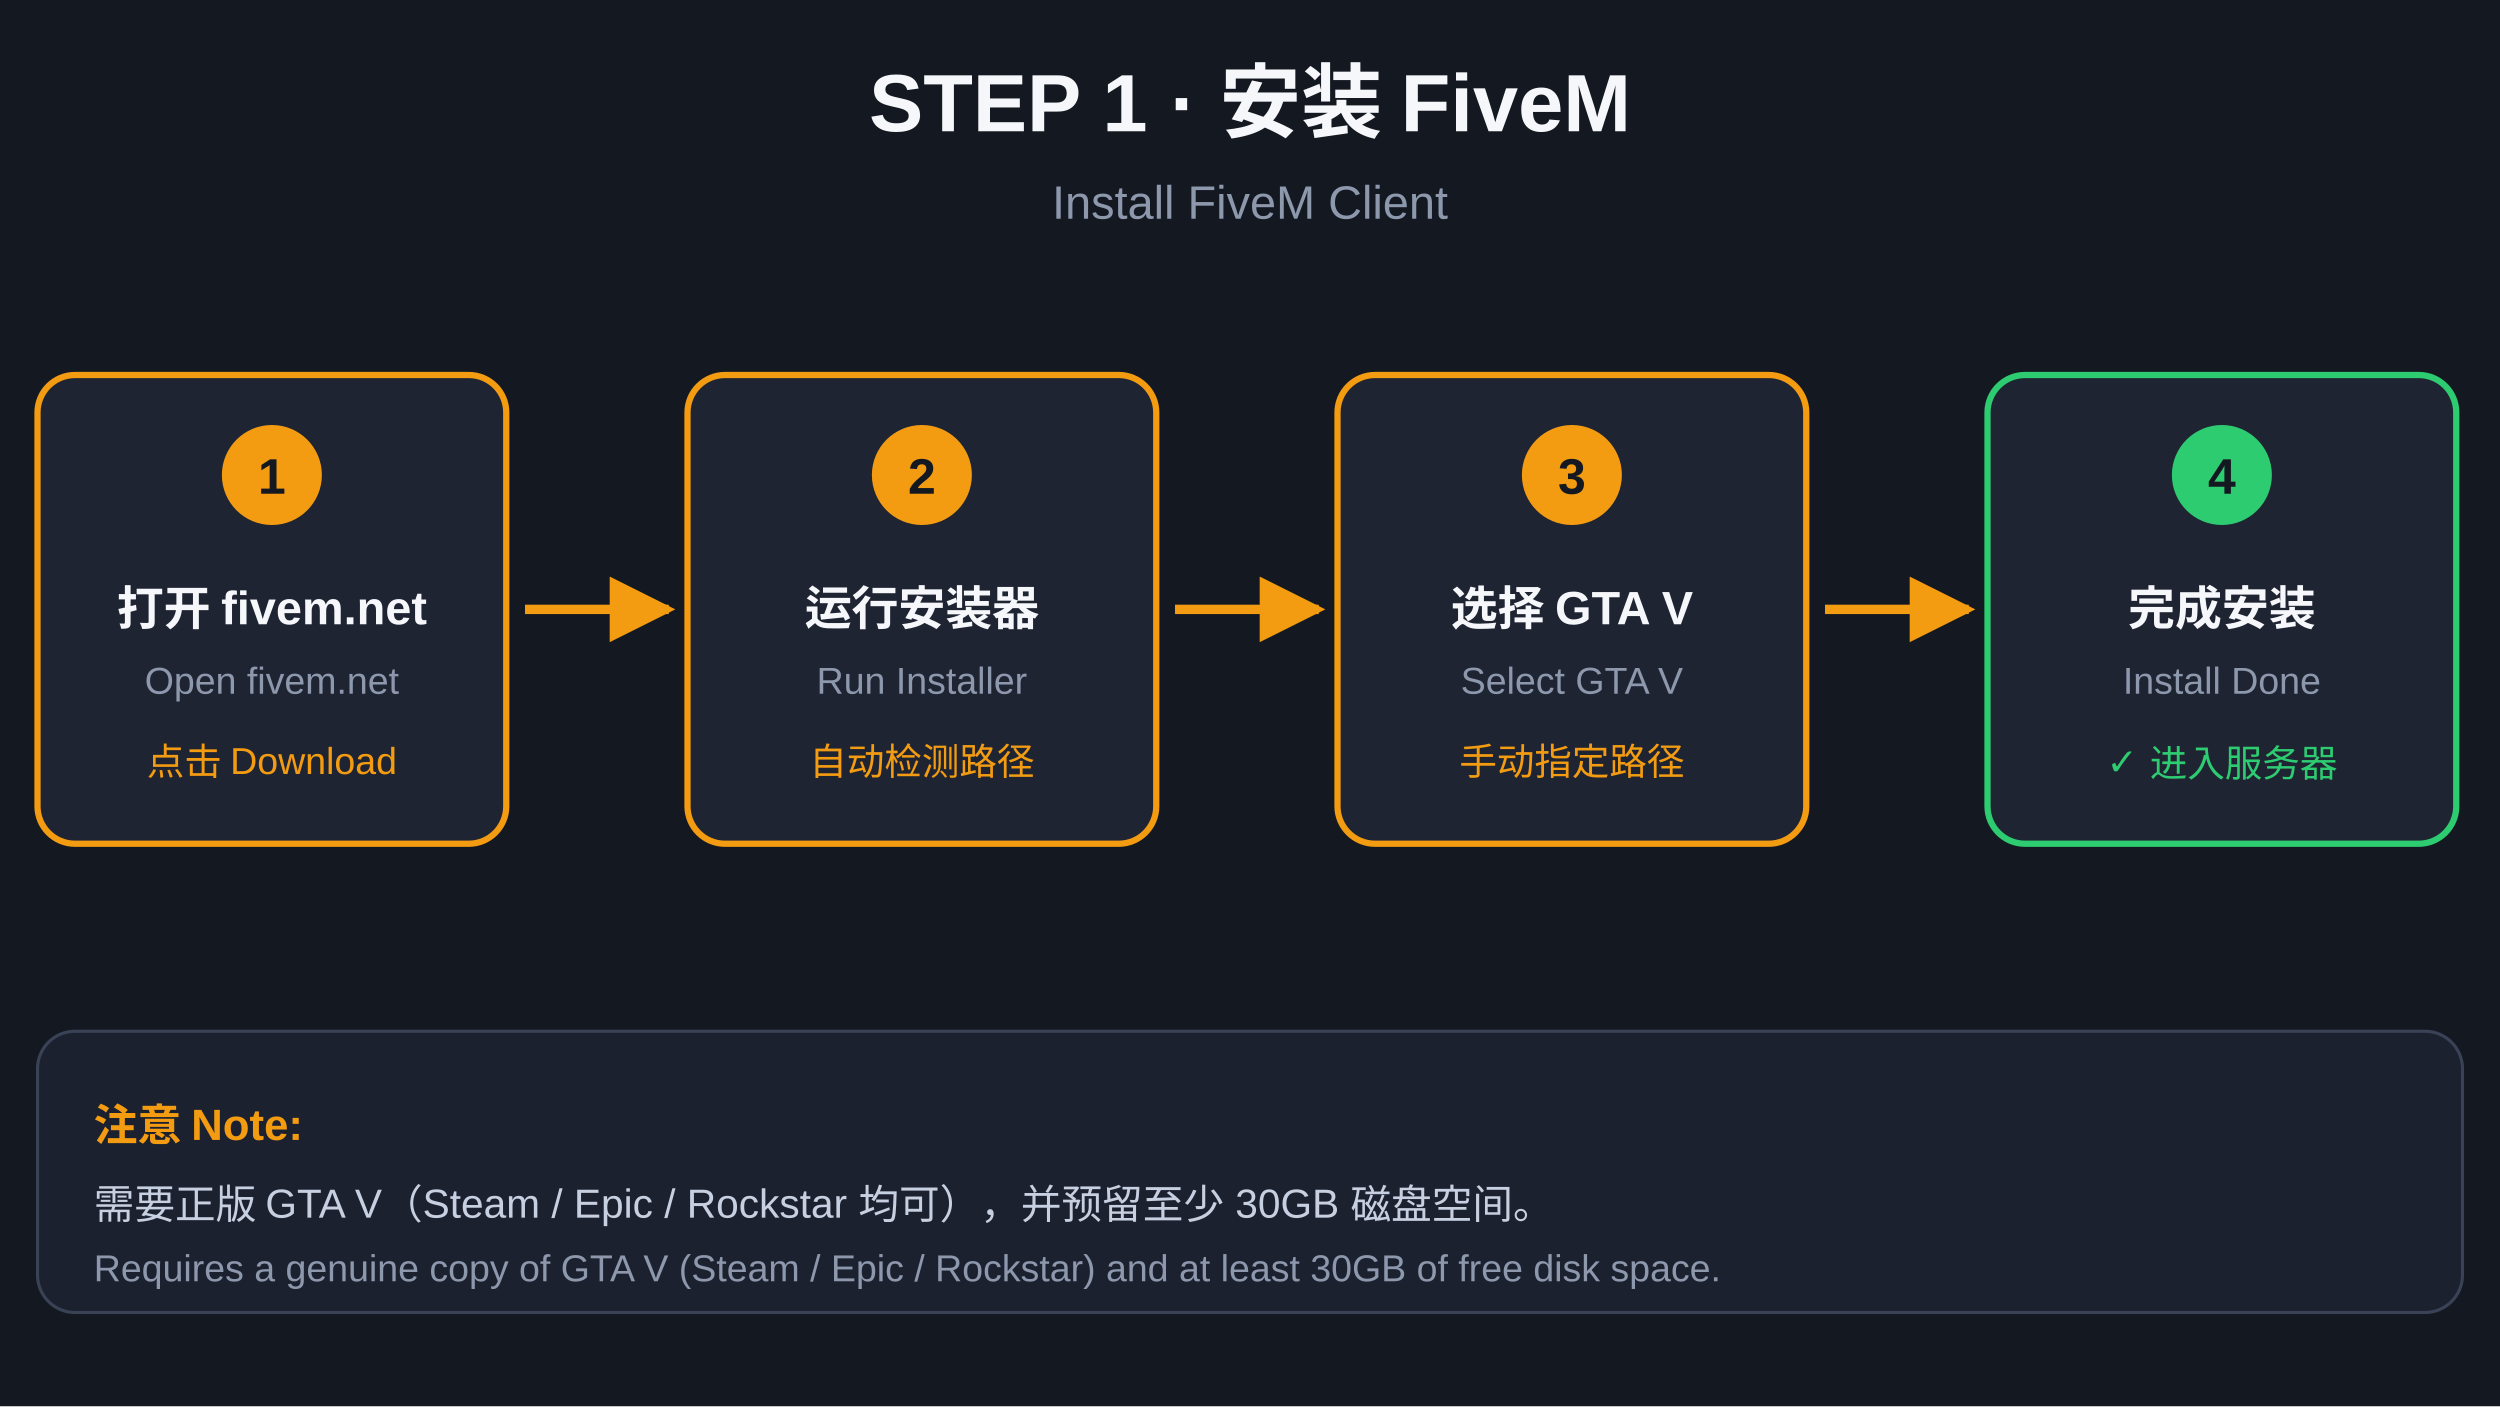
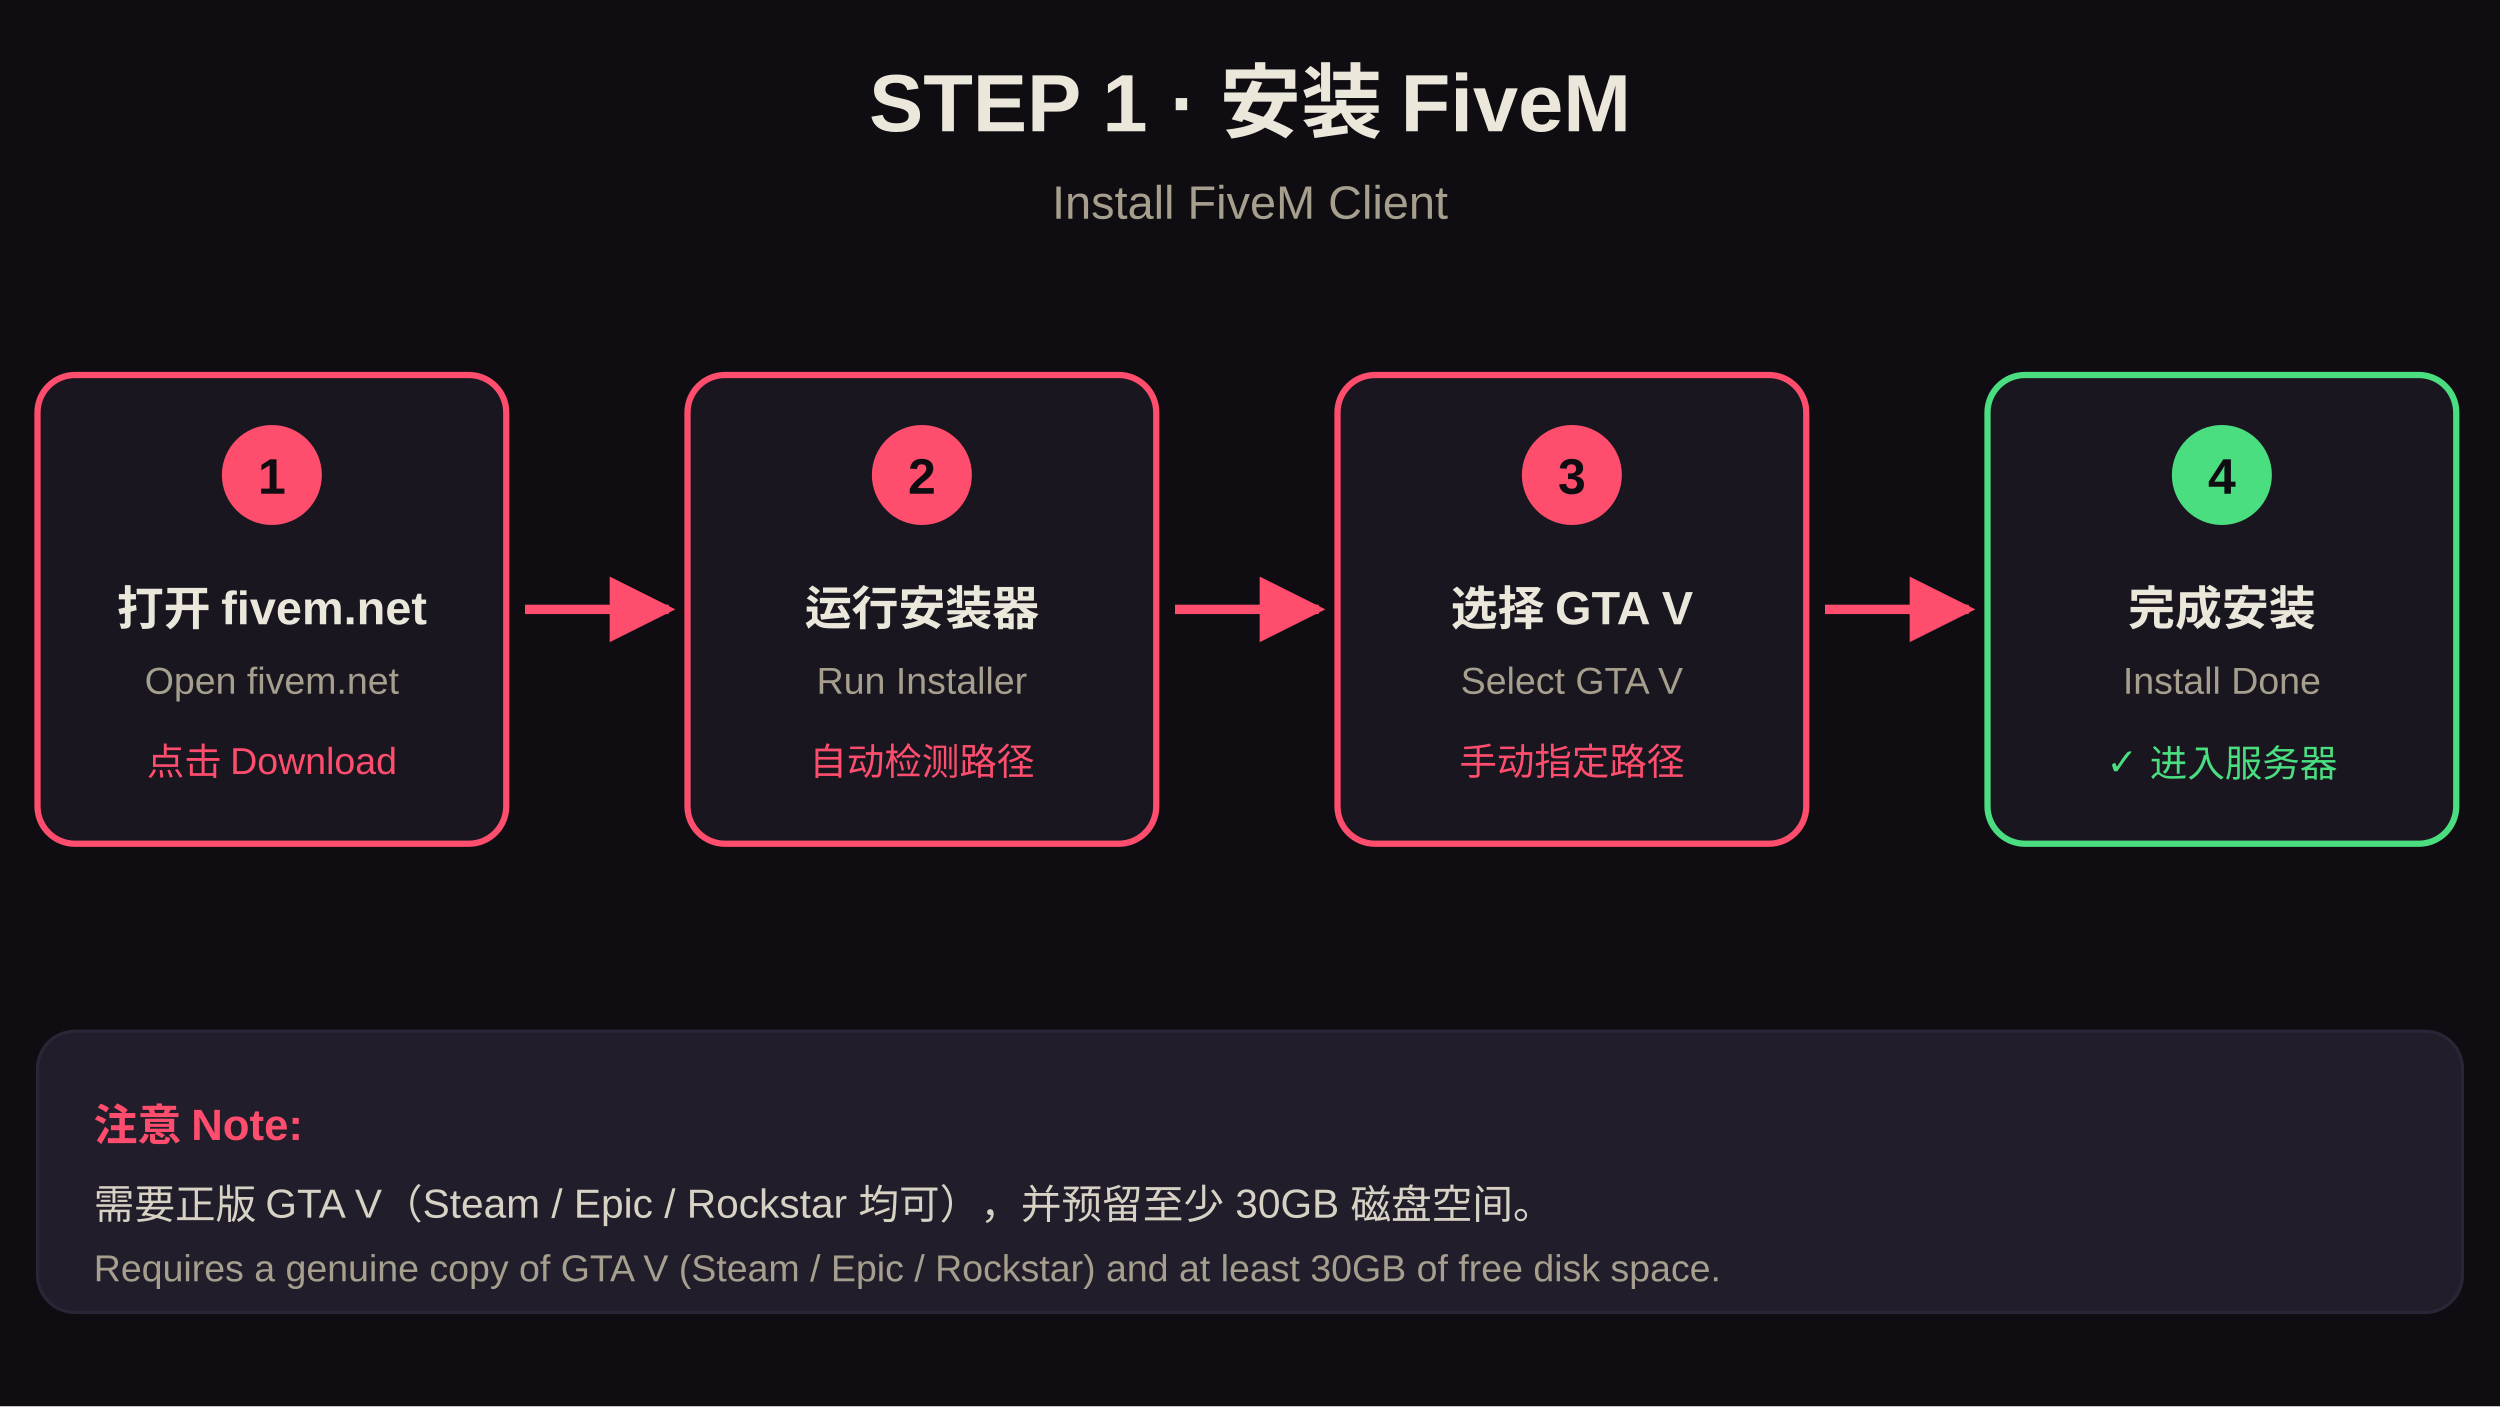
<svg xmlns="http://www.w3.org/2000/svg" width="800" height="450" viewBox="0 0 800 450" font-family="'Microsoft YaHei','Segoe UI',Arial,sans-serif">
-   <rect width="800" height="450" fill="#141821" />
-   <text x="400" y="42" text-anchor="middle" font-size="26" font-weight="bold" fill="#f5f7fa">STEP 1 · 安装 FiveM</text>
-   <text x="400" y="70" text-anchor="middle" font-size="15" fill="#8d98ad">Install FiveM Client</text>
-   <rect x="12" y="120" width="150" height="150" rx="12" fill="#1f2433" stroke="#f39c12" stroke-width="2" />
-   <circle cx="87" cy="152" r="16" fill="#f39c12" />
-   <text x="87" y="158" text-anchor="middle" font-size="16" font-weight="bold" fill="#141821">1</text>
-   <text x="87" y="200" text-anchor="middle" font-size="15" font-weight="bold" fill="#f5f7fa">打开 fivem.net</text>
-   <text x="87" y="222" text-anchor="middle" font-size="12" fill="#8d98ad">Open fivem.net</text>
-   <text x="87" y="248" text-anchor="middle" font-size="12" fill="#f39c12">点击 Download</text>
-   <path d="M 168 195 L 214 195" stroke="#f39c12" stroke-width="3" marker-end="url(#ar)" />
-   <rect x="220" y="120" width="150" height="150" rx="12" fill="#1f2433" stroke="#f39c12" stroke-width="2" />
-   <circle cx="295" cy="152" r="16" fill="#f39c12" />
-   <text x="295" y="158" text-anchor="middle" font-size="16" font-weight="bold" fill="#141821">2</text>
-   <text x="295" y="200" text-anchor="middle" font-size="15" font-weight="bold" fill="#f5f7fa">运行安装器</text>
-   <text x="295" y="222" text-anchor="middle" font-size="12" fill="#8d98ad">Run Installer</text>
-   <text x="295" y="248" text-anchor="middle" font-size="12" fill="#f39c12">自动检测路径</text>
-   <path d="M 376 195 L 422 195" stroke="#f39c12" stroke-width="3" marker-end="url(#ar)" />
-   <rect x="428" y="120" width="150" height="150" rx="12" fill="#1f2433" stroke="#f39c12" stroke-width="2" />
-   <circle cx="503" cy="152" r="16" fill="#f39c12" />
-   <text x="503" y="158" text-anchor="middle" font-size="16" font-weight="bold" fill="#141821">3</text>
-   <text x="503" y="200" text-anchor="middle" font-size="15" font-weight="bold" fill="#f5f7fa">选择 GTA V</text>
-   <text x="503" y="222" text-anchor="middle" font-size="12" fill="#8d98ad">Select GTA V</text>
-   <text x="503" y="248" text-anchor="middle" font-size="12" fill="#f39c12">手动指定路径</text>
-   <path d="M 584 195 L 630 195" stroke="#f39c12" stroke-width="3" marker-end="url(#ar)" />
-   <rect x="636" y="120" width="150" height="150" rx="12" fill="#1f2433" stroke="#2ecc71" stroke-width="2" />
-   <circle cx="711" cy="152" r="16" fill="#2ecc71" />
-   <text x="711" y="158" text-anchor="middle" font-size="16" font-weight="bold" fill="#141821">4</text>
-   <text x="711" y="200" text-anchor="middle" font-size="15" font-weight="bold" fill="#f5f7fa">完成安装</text>
-   <text x="711" y="222" text-anchor="middle" font-size="12" fill="#8d98ad">Install Done</text>
-   <text x="711" y="248" text-anchor="middle" font-size="12" fill="#2ecc71">✓ 进入服务器</text>
-   <rect x="12" y="330" width="776" height="90" rx="12" fill="#1c2130" stroke="#3a4256" />
-   <text x="30" y="365" font-size="14" fill="#f39c12" font-weight="bold">注意 Note:</text>
-   <text x="30" y="390" font-size="13" fill="#c7d0e0">需要正版 GTA V（Steam / Epic / Rockstar 均可），并预留至少 30GB 磁盘空间。</text>
-   <text x="30" y="410" font-size="12" fill="#8d98ad">Requires a genuine copy of GTA V (Steam / Epic / Rockstar) and at least 30GB of free disk space.</text>
+   <rect width="800" height="450" fill="#0f0d12" />
+   <text x="400" y="42" text-anchor="middle" font-size="26" font-weight="bold" fill="#ece7db">STEP 1 · 安装 FiveM</text>
+   <text x="400" y="70" text-anchor="middle" font-size="15" fill="#a79f8e">Install FiveM Client</text>
+   <rect x="12" y="120" width="150" height="150" rx="12" fill="#191620" stroke="#ff4d6d" stroke-width="2" />
+   <circle cx="87" cy="152" r="16" fill="#ff4d6d" />
+   <text x="87" y="158" text-anchor="middle" font-size="16" font-weight="bold" fill="#0f0d12">1</text>
+   <text x="87" y="200" text-anchor="middle" font-size="15" font-weight="bold" fill="#ece7db">打开 fivem.net</text>
+   <text x="87" y="222" text-anchor="middle" font-size="12" fill="#a79f8e">Open fivem.net</text>
+   <text x="87" y="248" text-anchor="middle" font-size="12" fill="#ff4d6d">点击 Download</text>
+   <path d="M 168 195 L 214 195" stroke="#ff4d6d" stroke-width="3" marker-end="url(#ar)" />
+   <rect x="220" y="120" width="150" height="150" rx="12" fill="#191620" stroke="#ff4d6d" stroke-width="2" />
+   <circle cx="295" cy="152" r="16" fill="#ff4d6d" />
+   <text x="295" y="158" text-anchor="middle" font-size="16" font-weight="bold" fill="#0f0d12">2</text>
+   <text x="295" y="200" text-anchor="middle" font-size="15" font-weight="bold" fill="#ece7db">运行安装器</text>
+   <text x="295" y="222" text-anchor="middle" font-size="12" fill="#a79f8e">Run Installer</text>
+   <text x="295" y="248" text-anchor="middle" font-size="12" fill="#ff4d6d">自动检测路径</text>
+   <path d="M 376 195 L 422 195" stroke="#ff4d6d" stroke-width="3" marker-end="url(#ar)" />
+   <rect x="428" y="120" width="150" height="150" rx="12" fill="#191620" stroke="#ff4d6d" stroke-width="2" />
+   <circle cx="503" cy="152" r="16" fill="#ff4d6d" />
+   <text x="503" y="158" text-anchor="middle" font-size="16" font-weight="bold" fill="#0f0d12">3</text>
+   <text x="503" y="200" text-anchor="middle" font-size="15" font-weight="bold" fill="#ece7db">选择 GTA V</text>
+   <text x="503" y="222" text-anchor="middle" font-size="12" fill="#a79f8e">Select GTA V</text>
+   <text x="503" y="248" text-anchor="middle" font-size="12" fill="#ff4d6d">手动指定路径</text>
+   <path d="M 584 195 L 630 195" stroke="#ff4d6d" stroke-width="3" marker-end="url(#ar)" />
+   <rect x="636" y="120" width="150" height="150" rx="12" fill="#191620" stroke="#4ade80" stroke-width="2" />
+   <circle cx="711" cy="152" r="16" fill="#4ade80" />
+   <text x="711" y="158" text-anchor="middle" font-size="16" font-weight="bold" fill="#0f0d12">4</text>
+   <text x="711" y="200" text-anchor="middle" font-size="15" font-weight="bold" fill="#ece7db">完成安装</text>
+   <text x="711" y="222" text-anchor="middle" font-size="12" fill="#a79f8e">Install Done</text>
+   <text x="711" y="248" text-anchor="middle" font-size="12" fill="#4ade80">✓ 进入服务器</text>
+   <rect x="12" y="330" width="776" height="90" rx="12" fill="#211d2b" stroke="#2b2537" />
+   <text x="30" y="365" font-size="14" fill="#ff4d6d" font-weight="bold">注意 Note:</text>
+   <text x="30" y="390" font-size="13" fill="#d8d2c4">需要正版 GTA V（Steam / Epic / Rockstar 均可），并预留至少 30GB 磁盘空间。</text>
+   <text x="30" y="410" font-size="12" fill="#a79f8e">Requires a genuine copy of GTA V (Steam / Epic / Rockstar) and at least 30GB of free disk space.</text>
  <defs>
    <marker id="ar" viewBox="0 0 10 10" refX="9" refY="5" markerWidth="7" markerHeight="7" orient="auto-start-reverse">
-       <path d="M 0 0 L 10 5 L 0 10 z" fill="#f39c12" />
+       <path d="M 0 0 L 10 5 L 0 10 z" fill="#ff4d6d" />
    </marker>
  </defs>
</svg>
